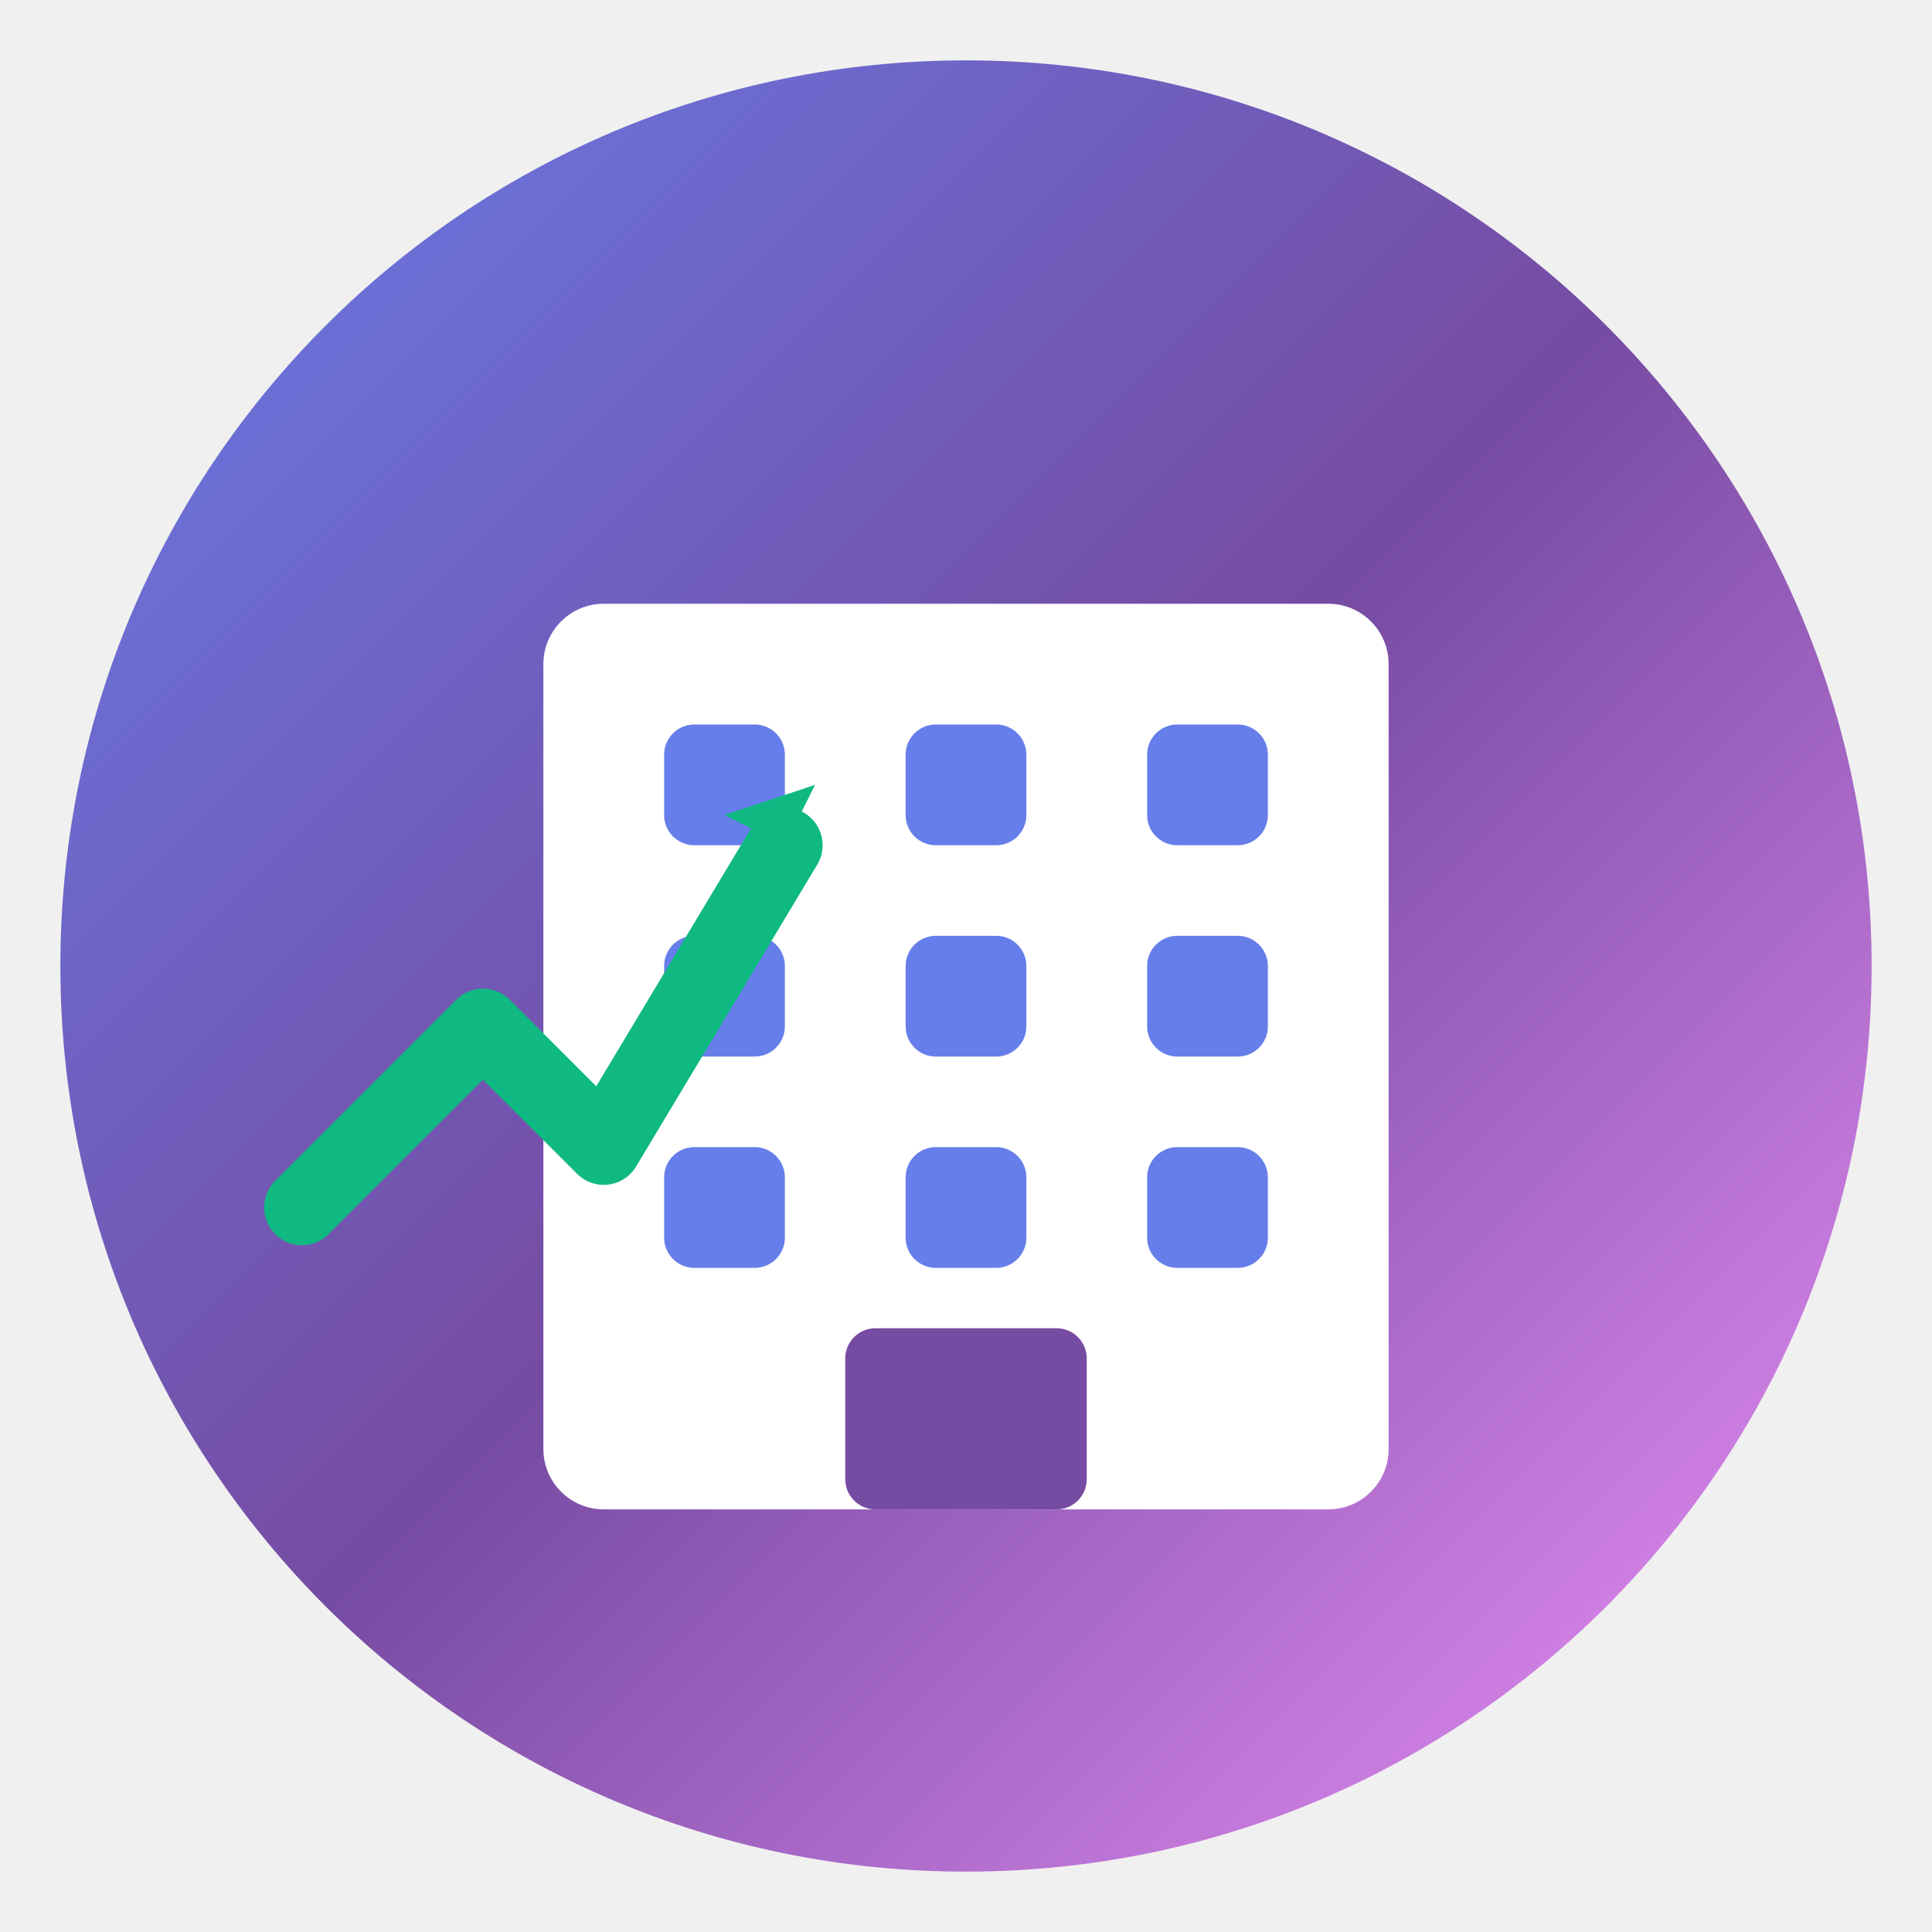
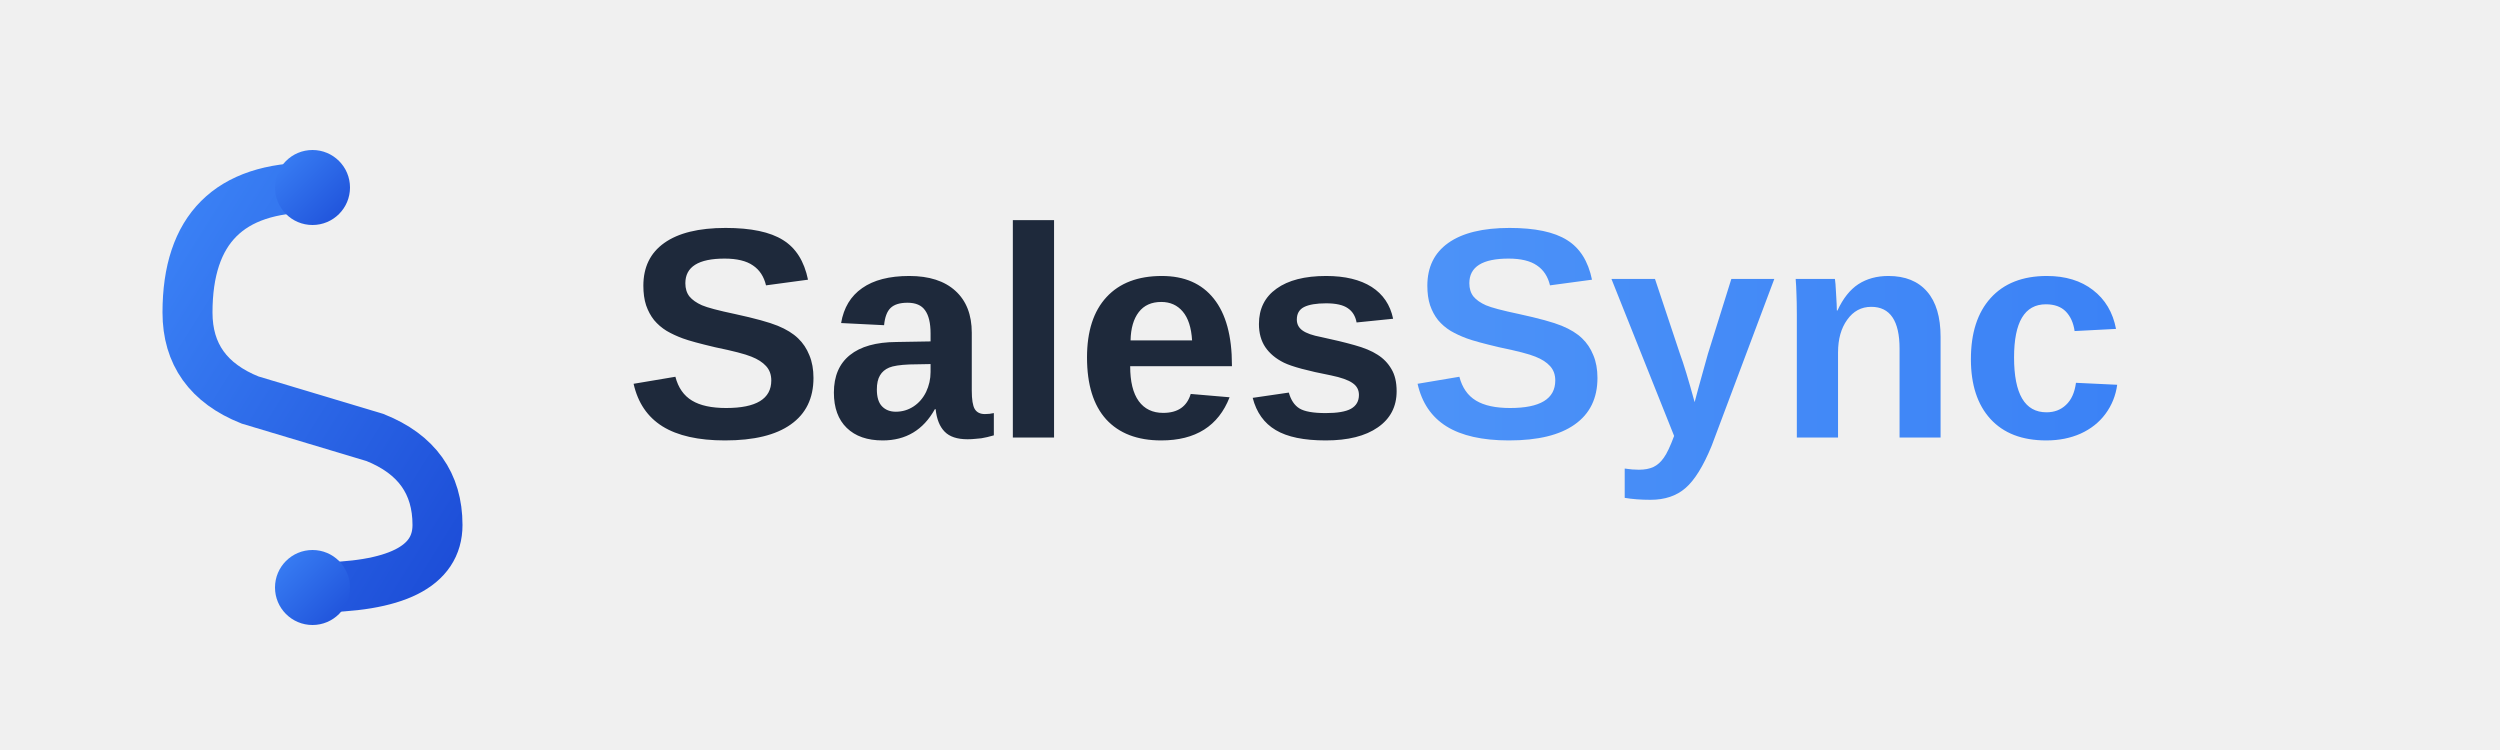
- <svg xmlns="http://www.w3.org/2000/svg" width="64" height="64" viewBox="0 0 64 64">
+ <svg xmlns="http://www.w3.org/2000/svg" viewBox="0 0 200 60" fill="none">
  <defs>
-     <linearGradient id="grad1" x1="0%" y1="0%" x2="100%" y2="100%">
-       <stop offset="0%" style="stop-color:#667eea;stop-opacity:1" />
-       <stop offset="50%" style="stop-color:#764ba2;stop-opacity:1" />
-       <stop offset="100%" style="stop-color:#f093fb;stop-opacity:1" />
+     <linearGradient id="gradient1" x1="0%" y1="0%" x2="100%" y2="100%">
+       <stop offset="0%" style="stop-color:#3B82F6;stop-opacity:1" />
+       <stop offset="100%" style="stop-color:#1D4ED8;stop-opacity:1" />
+     </linearGradient>
+     <linearGradient id="gradient2" x1="0%" y1="0%" x2="100%" y2="0%">
+       <stop offset="0%" style="stop-color:#60A5FA;stop-opacity:1" />
+       <stop offset="100%" style="stop-color:#3B82F6;stop-opacity:1" />
    </linearGradient>
  </defs>
-   <circle cx="32" cy="32" r="30" fill="url(#grad1)" />
-   <g fill="#ffffff">
-     <rect x="18" y="20" width="28" height="30" rx="2" />
-     <rect x="22" y="24" width="4" height="4" fill="#667eea" rx="1" />
-     <rect x="30" y="24" width="4" height="4" fill="#667eea" rx="1" />
-     <rect x="38" y="24" width="4" height="4" fill="#667eea" rx="1" />
-     <rect x="22" y="31" width="4" height="4" fill="#667eea" rx="1" />
-     <rect x="30" y="31" width="4" height="4" fill="#667eea" rx="1" />
-     <rect x="38" y="31" width="4" height="4" fill="#667eea" rx="1" />
-     <rect x="22" y="38" width="4" height="4" fill="#667eea" rx="1" />
-     <rect x="30" y="38" width="4" height="4" fill="#667eea" rx="1" />
-     <rect x="38" y="38" width="4" height="4" fill="#667eea" rx="1" />
-     <rect x="28" y="44" width="8" height="6" fill="#764ba2" rx="1" />
-     <path d="M 10 40 L 16 34 L 20 38 L 26 28" stroke="#10b981" stroke-width="2.5" fill="none" stroke-linecap="round" stroke-linejoin="round" />
-     <polygon points="24,27 26,28 27,26" fill="#10b981" />
+   <g class="logo-icon">
+     <path d="M 25 15 Q 15 15 15 25 Q 15 30 20 32 L 30 35 Q 35 37 35 42 Q 35 47 25 47" stroke="url(#gradient1)" stroke-width="4" fill="none" stroke-linecap="round">
+       <animate attributeName="stroke-dasharray" from="0 100" to="100 0" dur="2s" repeatCount="indefinite" />
+     </path>
+     <circle cx="25" cy="15" r="3" fill="url(#gradient1)">
+       <animate attributeName="r" values="3;4;3" dur="2s" repeatCount="indefinite" />
+     </circle>
+     <circle cx="25" cy="47" r="3" fill="url(#gradient1)">
+       <animate attributeName="r" values="3;4;3" dur="2s" repeatCount="indefinite" begin="1s" />
+     </circle>
  </g>
+   <text x="50" y="35" font-family="Arial, sans-serif" font-size="24" font-weight="700" fill="#1E293B">
+     Sales<tspan fill="url(#gradient2)">Sync</tspan>
+   </text>
</svg>
